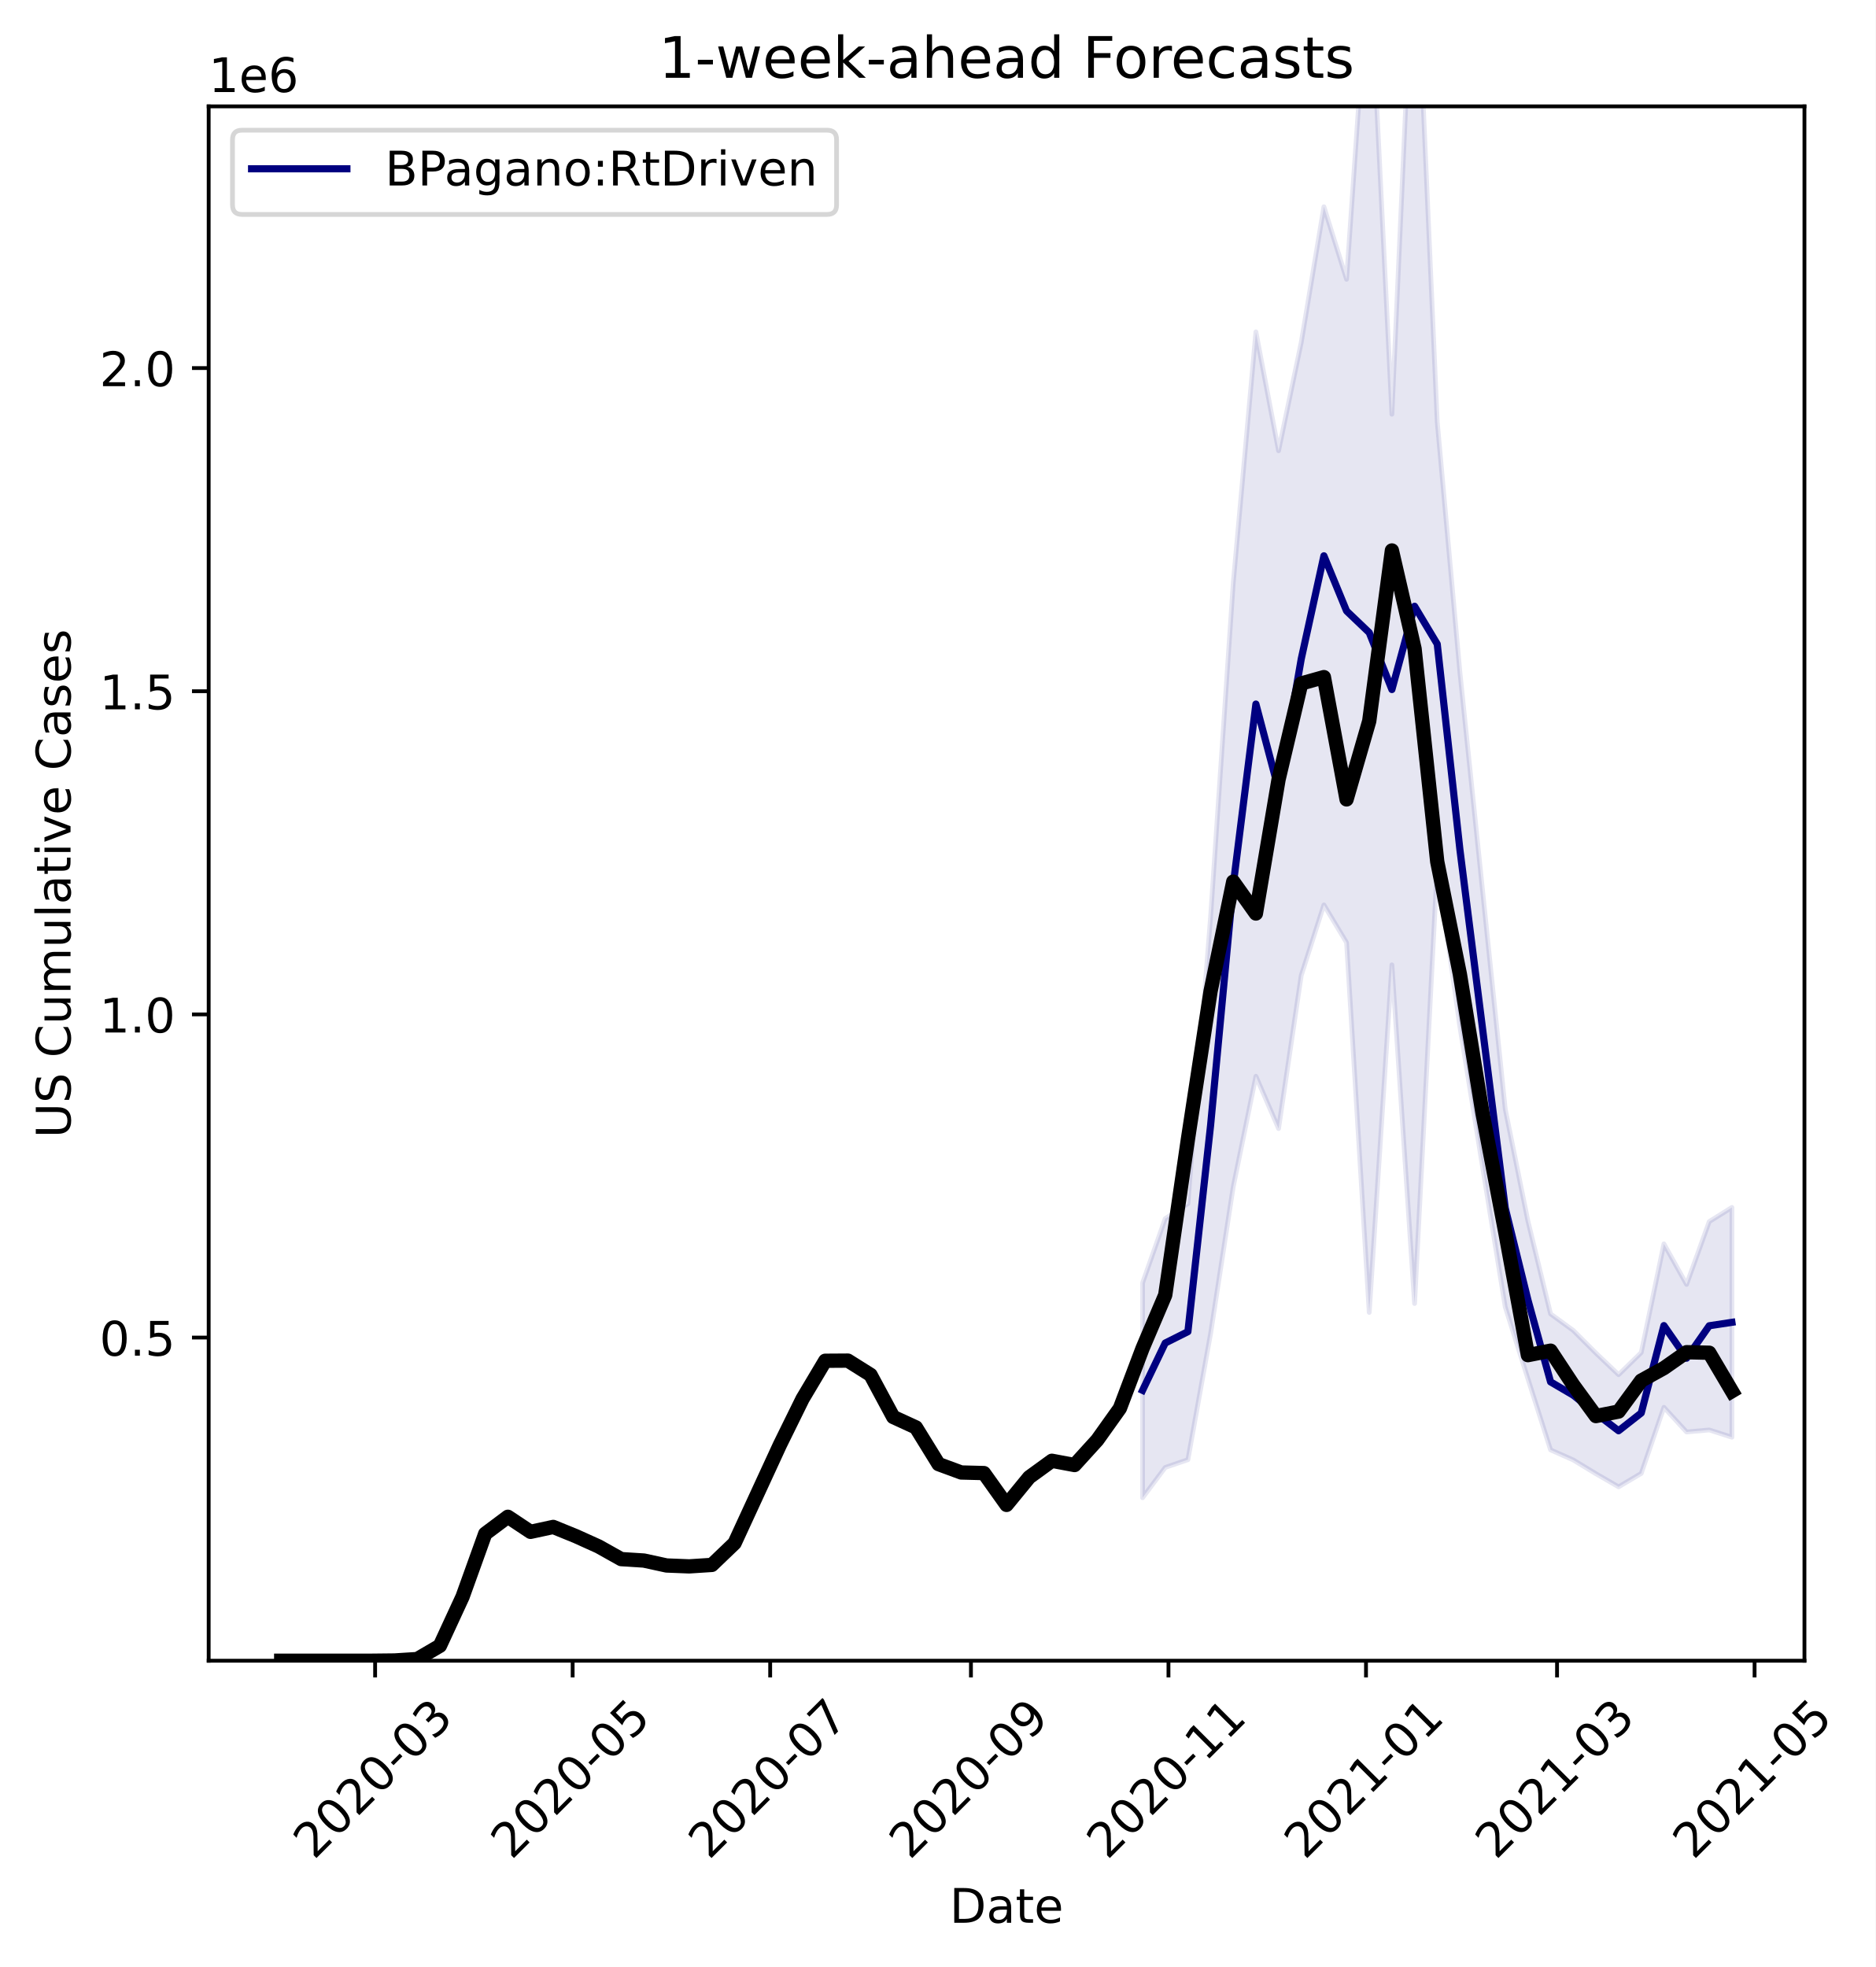
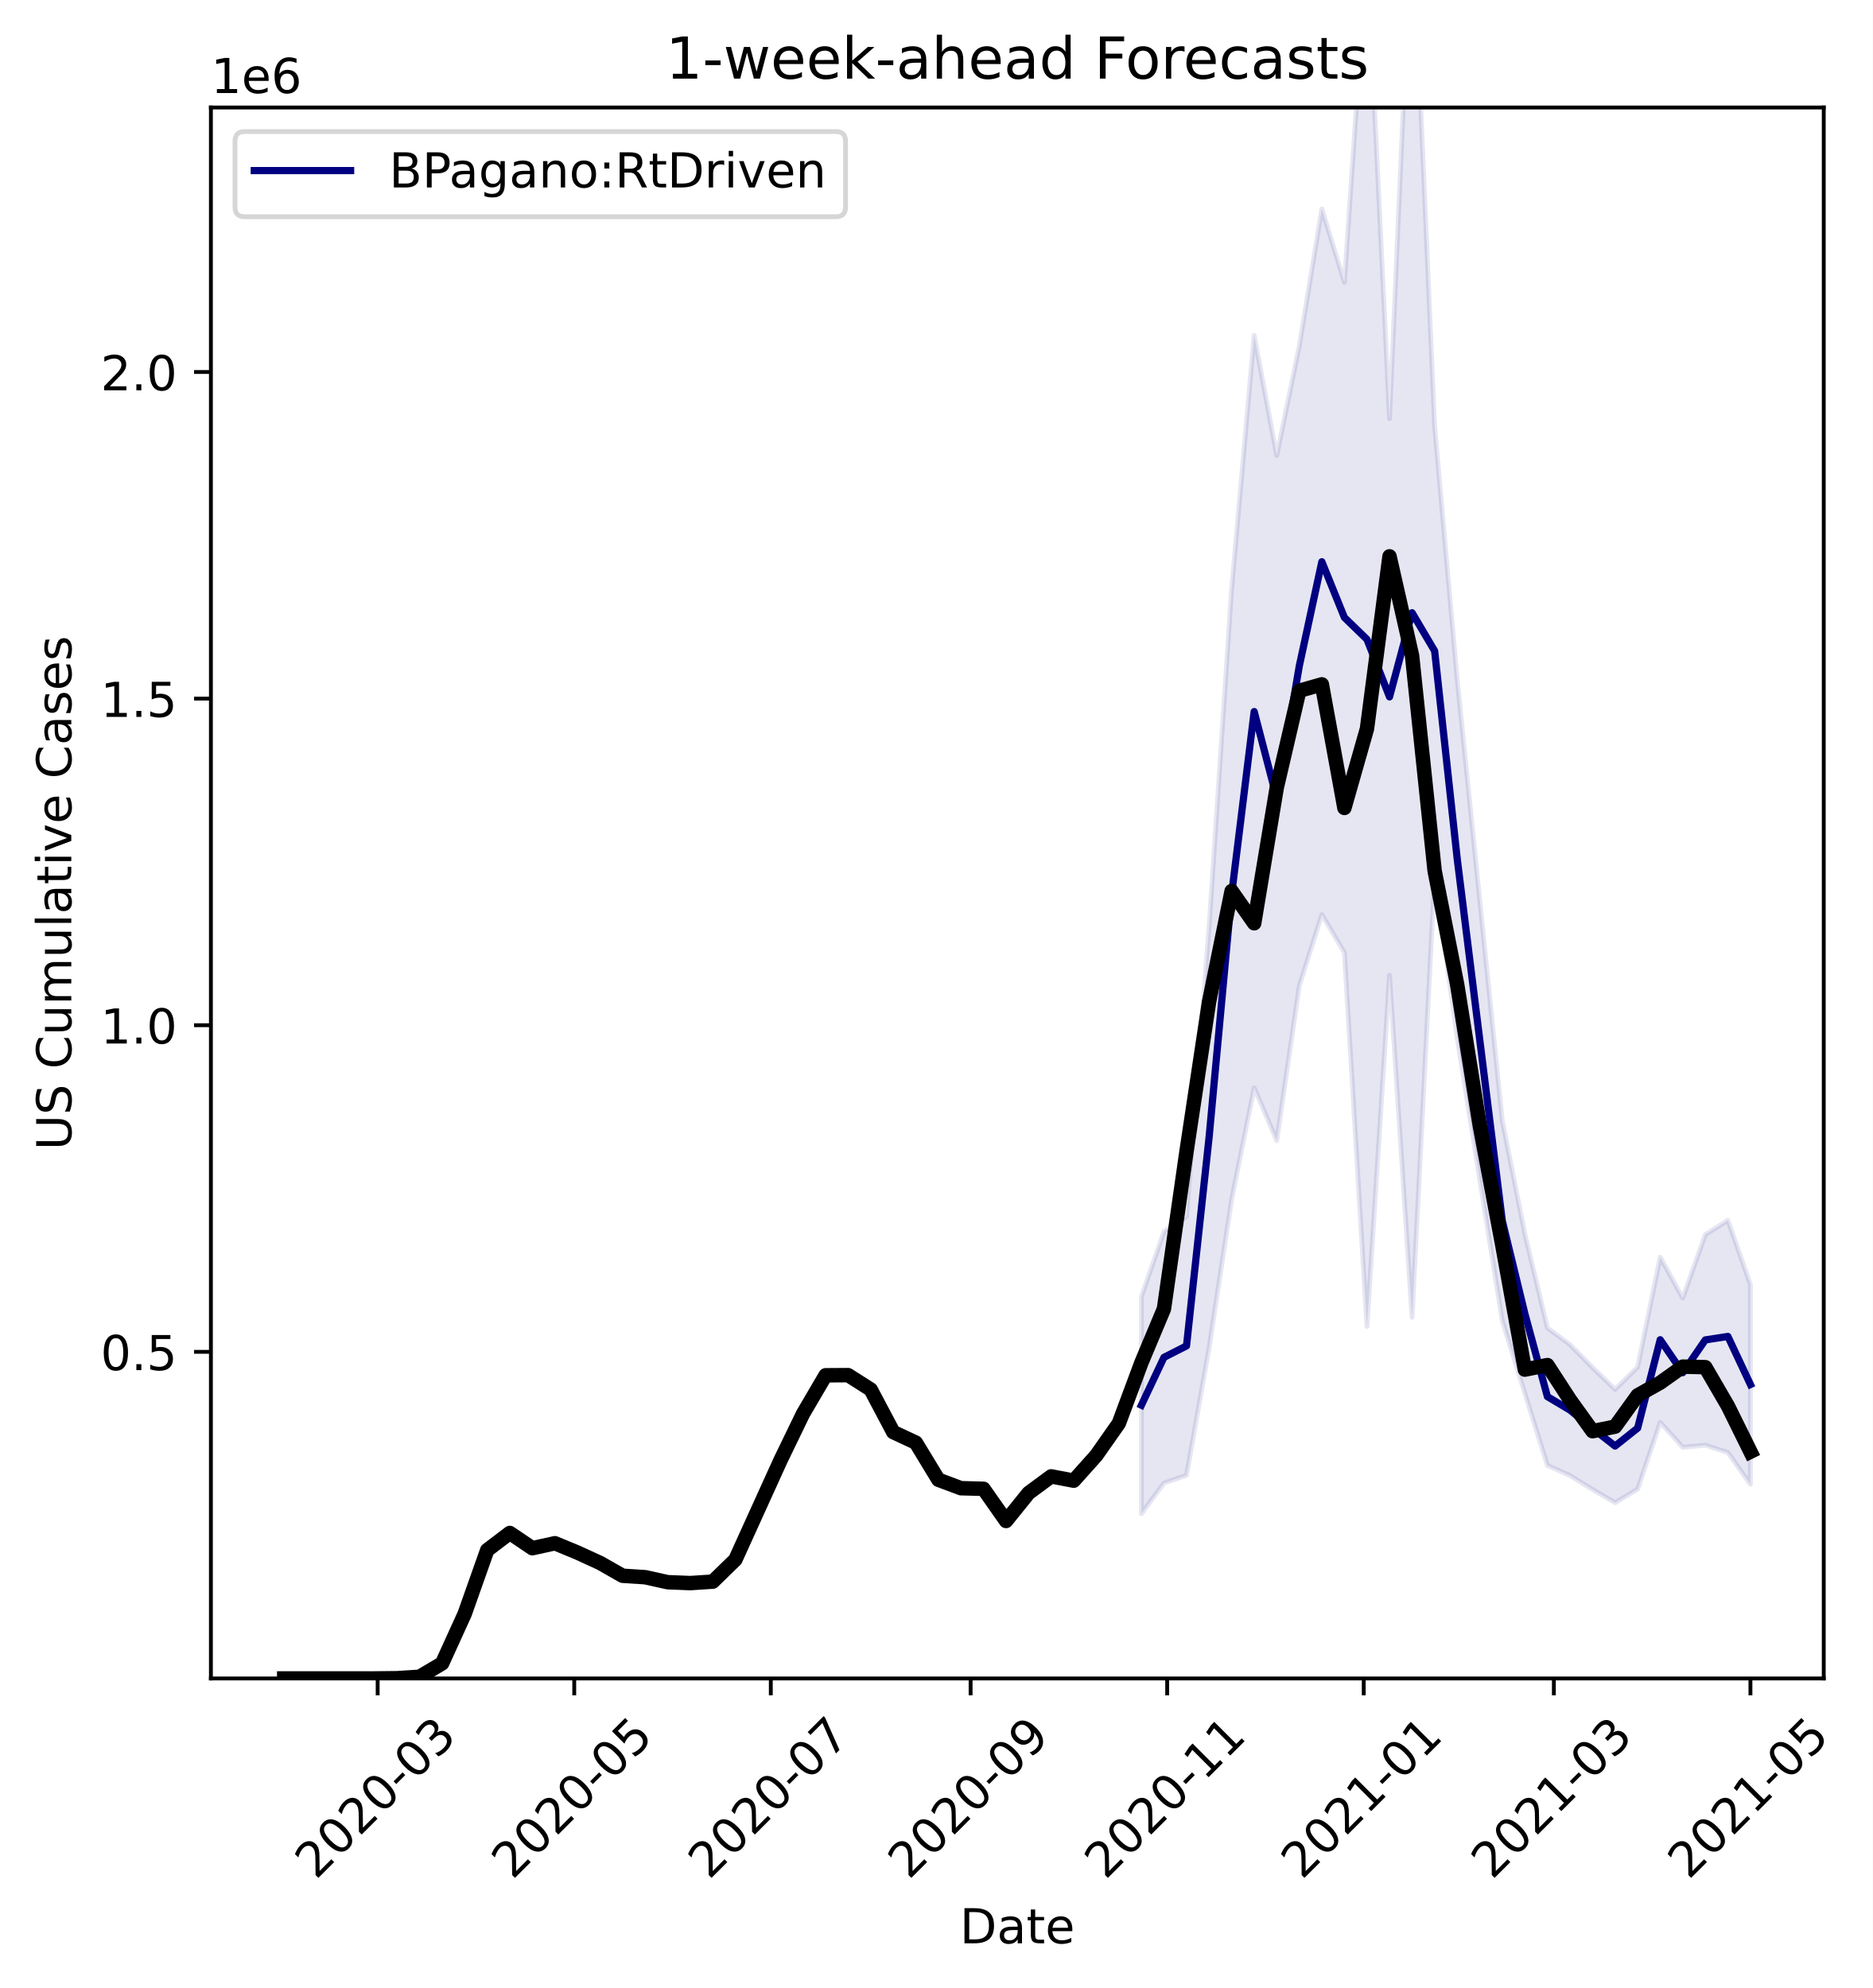
- <svg xmlns="http://www.w3.org/2000/svg" xmlns:xlink="http://www.w3.org/1999/xlink" height="412.745pt" version="1.1" viewBox="0 0 393.513 412.745" width="393.513pt">
+ <svg xmlns="http://www.w3.org/2000/svg" xmlns:xlink="http://www.w3.org/1999/xlink" height="412.745pt" version="1.1" viewBox="0 0 388.757 412.745" width="388.757pt">
  <defs>
    <style type="text/css">
*{stroke-linecap:butt;stroke-linejoin:round;}
  </style>
  </defs>
  <g id="figure_1">
    <g id="patch_1">
-       <path d="M 0 412.745  L 393.513 412.745  L 393.513 0  L 0 0  z " style="fill:#ffffff;" />
+       <path d="M 0 412.745  L 388.757 412.745  L 388.757 0  L 0 0  z " style="fill:#ffffff;" />
    </g>
    <g id="axes_1">
      <g id="patch_2">
        <path d="M 43.781 348.478  L 378.581 348.478  L 378.581 22.318  L 43.781 22.318  z " style="fill:#ffffff;" />
      </g>
      <g id="PolyCollection_1">
        <defs>
-           <path d="M 239.715 -143.537  L 239.715 -98.465  L 244.471 -104.824  L 249.227 -106.45  L 253.982 -132.866  L 258.738 -163.711  L 263.494 -186.907  L 268.249 -175.931  L 273.005 -208.058  L 277.761 -222.868  L 282.516 -214.951  L 287.272 -137.35  L 292.028 -210.291  L 296.784 -139.224  L 301.539 -230.974  L 306.295 -197.273  L 315.806 -138.501  L 320.562 -123.44  L 325.318 -108.506  L 330.073 -106.398  L 334.829 -103.507  L 339.585 -100.753  L 344.34 -103.572  L 349.096 -117.439  L 353.852 -112.265  L 358.607 -112.695  L 363.363 -111.165  L 363.363 -159.387  L 363.363 -159.387  L 358.607 -156.413  L 353.852 -143.229  L 349.096 -151.741  L 344.34 -128.927  L 339.585 -124.29  L 334.829 -128.821  L 330.073 -133.578  L 325.318 -137.045  L 320.562 -156.54  L 315.806 -180.025  L 306.295 -271.673  L 301.539 -324.225  L 296.784 -431.839  L 292.028 -325.822  L 287.272 -422.65  L 282.516 -354.136  L 277.761 -369.365  L 273.005 -340.876  L 268.249 -318.152  L 263.494 -343.106  L 258.738 -290.367  L 253.982 -220.238  L 249.227 -160.176  L 244.471 -157.036  L 239.715 -143.537  z " id="mbd2dcdb822" style="stroke:#000080;stroke-opacity:0.1;" />
+           <path d="M 236.935 -143.537  L 236.935 -98.465  L 241.618 -104.824  L 246.3 -106.45  L 250.983 -132.866  L 255.665 -163.711  L 260.348 -186.907  L 265.03 -175.931  L 269.713 -208.058  L 274.395 -222.868  L 279.078 -214.951  L 283.76 -137.35  L 288.443 -210.291  L 293.125 -139.224  L 297.808 -230.974  L 302.49 -197.273  L 311.855 -138.501  L 316.538 -123.44  L 321.22 -108.506  L 325.903 -106.398  L 330.585 -103.507  L 335.268 -100.753  L 339.95 -103.572  L 344.633 -117.439  L 349.316 -112.265  L 353.998 -112.695  L 358.681 -111.165  L 363.363 -104.575  L 363.363 -146.021  L 363.363 -146.021  L 358.681 -159.387  L 353.998 -156.413  L 349.316 -143.229  L 344.633 -151.741  L 339.95 -128.927  L 335.268 -124.29  L 330.585 -128.821  L 325.903 -133.578  L 321.22 -137.045  L 316.538 -156.54  L 311.855 -180.025  L 302.49 -271.673  L 297.808 -324.225  L 293.125 -431.839  L 288.443 -325.822  L 283.76 -422.65  L 279.078 -354.136  L 274.395 -369.365  L 269.713 -340.876  L 265.03 -318.152  L 260.348 -343.106  L 255.665 -290.367  L 250.983 -220.238  L 246.3 -160.176  L 241.618 -157.036  L 236.935 -143.537  z " id="m2d61337159" style="stroke:#000080;stroke-opacity:0.1;" />
        </defs>
-         <g clip-path="url(#p6ac369bca5)">
-           <use style="fill:#000080;fill-opacity:0.1;stroke:#000080;stroke-opacity:0.1;" x="0" xlink:href="#mbd2dcdb822" y="412.745" />
+         <g clip-path="url(#pf44a86c471)">
+           <use style="fill:#000080;fill-opacity:0.1;stroke:#000080;stroke-opacity:0.1;" x="0" xlink:href="#m2d61337159" y="412.745" />
        </g>
      </g>
      <g id="matplotlib.axis_1">
        <g id="xtick_1">
          <g id="line2d_1">
            <defs>
-               <path d="M 0 0  L 0 3.5  " id="m8f8805ef05" style="stroke:#000000;stroke-width:0.8;" />
-             </defs>
-             <g>
-               <use style="stroke:#000000;stroke-width:0.8;" x="78.702" xlink:href="#m8f8805ef05" y="348.478" />
+               <path d="M 0 0  L 0 3.5  " id="m49da8c1c72" style="stroke:#000000;stroke-width:0.8;" />
+             </defs>
+             <g>
+               <use style="stroke:#000000;stroke-width:0.8;" x="78.398" xlink:href="#m49da8c1c72" y="348.478" />
            </g>
          </g>
          <g id="text_1">
            <defs>
              <path d="M 19.188 8.297  L 53.609 8.297  L 53.609 0  L 7.328 0  L 7.328 8.297  Q 12.938 14.109 22.625 23.891  Q 32.328 33.688 34.812 36.531  Q 39.547 41.844 41.422 45.531  Q 43.312 49.219 43.312 52.781  Q 43.312 58.594 39.234 62.25  Q 35.156 65.922 28.609 65.922  Q 23.969 65.922 18.812 64.312  Q 13.672 62.703 7.812 59.422  L 7.812 69.391  Q 13.766 71.781 18.938 73  Q 24.125 74.219 28.422 74.219  Q 39.75 74.219 46.484 68.547  Q 53.219 62.891 53.219 53.422  Q 53.219 48.922 51.531 44.891  Q 49.859 40.875 45.406 35.406  Q 44.188 33.984 37.641 27.219  Q 31.109 20.453 19.188 8.297  z " id="DejaVuSans-50" />
              <path d="M 31.781 66.406  Q 24.172 66.406 20.328 58.906  Q 16.5 51.422 16.5 36.375  Q 16.5 21.391 20.328 13.891  Q 24.172 6.391 31.781 6.391  Q 39.453 6.391 43.281 13.891  Q 47.125 21.391 47.125 36.375  Q 47.125 51.422 43.281 58.906  Q 39.453 66.406 31.781 66.406  z M 31.781 74.219  Q 44.047 74.219 50.516 64.516  Q 56.984 54.828 56.984 36.375  Q 56.984 17.969 50.516 8.266  Q 44.047 -1.422 31.781 -1.422  Q 19.531 -1.422 13.062 8.266  Q 6.594 17.969 6.594 36.375  Q 6.594 54.828 13.062 64.516  Q 19.531 74.219 31.781 74.219  z " id="DejaVuSans-48" />
              <path d="M 4.891 31.391  L 31.203 31.391  L 31.203 23.391  L 4.891 23.391  z " id="DejaVuSans-45" />
              <path d="M 40.578 39.312  Q 47.656 37.797 51.625 33  Q 55.609 28.219 55.609 21.188  Q 55.609 10.406 48.188 4.484  Q 40.766 -1.422 27.094 -1.422  Q 22.516 -1.422 17.656 -0.516  Q 12.797 0.391 7.625 2.203  L 7.625 11.719  Q 11.719 9.328 16.594 8.109  Q 21.484 6.891 26.812 6.891  Q 36.078 6.891 40.938 10.547  Q 45.797 14.203 45.797 21.188  Q 45.797 27.641 41.281 31.266  Q 36.766 34.906 28.719 34.906  L 20.219 34.906  L 20.219 43.016  L 29.109 43.016  Q 36.375 43.016 40.234 45.922  Q 44.094 48.828 44.094 54.297  Q 44.094 59.906 40.109 62.906  Q 36.141 65.922 28.719 65.922  Q 24.656 65.922 20.016 65.031  Q 15.375 64.156 9.812 62.312  L 9.812 71.094  Q 15.438 72.656 20.344 73.438  Q 25.25 74.219 29.594 74.219  Q 40.828 74.219 47.359 69.109  Q 53.906 64.016 53.906 55.328  Q 53.906 49.266 50.438 45.094  Q 46.969 40.922 40.578 39.312  z " id="DejaVuSans-51" />
            </defs>
-             <g transform="translate(65.88026 390.3959)rotate(-45)scale(0.1 -0.1)">
+             <g transform="translate(65.57715 390.3959)rotate(-45)scale(0.1 -0.1)">
              <use xlink:href="#DejaVuSans-50" />
              <use x="63.623" xlink:href="#DejaVuSans-48" />
              <use x="127.246" xlink:href="#DejaVuSans-50" />
              <use x="190.869" xlink:href="#DejaVuSans-48" />
              <use x="254.492" xlink:href="#DejaVuSans-45" />
              <use x="290.576" xlink:href="#DejaVuSans-48" />
              <use x="354.199" xlink:href="#DejaVuSans-51" />
            </g>
          </g>
        </g>
        <g id="xtick_2">
          <g id="line2d_2">
            <g>
-               <use style="stroke:#000000;stroke-width:0.8;" x="120.144" xlink:href="#m8f8805ef05" y="348.478" />
+               <use style="stroke:#000000;stroke-width:0.8;" x="119.203" xlink:href="#m49da8c1c72" y="348.478" />
            </g>
          </g>
          <g id="text_2">
            <defs>
              <path d="M 10.797 72.906  L 49.516 72.906  L 49.516 64.594  L 19.828 64.594  L 19.828 46.734  Q 21.969 47.469 24.109 47.828  Q 26.266 48.188 28.422 48.188  Q 40.625 48.188 47.75 41.5  Q 54.891 34.812 54.891 23.391  Q 54.891 11.625 47.562 5.094  Q 40.234 -1.422 26.906 -1.422  Q 22.312 -1.422 17.547 -0.641  Q 12.797 0.141 7.719 1.703  L 7.719 11.625  Q 12.109 9.234 16.797 8.062  Q 21.484 6.891 26.703 6.891  Q 35.156 6.891 40.078 11.328  Q 45.016 15.766 45.016 23.391  Q 45.016 31 40.078 35.438  Q 35.156 39.891 26.703 39.891  Q 22.75 39.891 18.812 39.016  Q 14.891 38.141 10.797 36.281  z " id="DejaVuSans-53" />
            </defs>
-             <g transform="translate(107.3226 390.3959)rotate(-45)scale(0.1 -0.1)">
+             <g transform="translate(106.3819 390.3959)rotate(-45)scale(0.1 -0.1)">
              <use xlink:href="#DejaVuSans-50" />
              <use x="63.623" xlink:href="#DejaVuSans-48" />
              <use x="127.246" xlink:href="#DejaVuSans-50" />
              <use x="190.869" xlink:href="#DejaVuSans-48" />
              <use x="254.492" xlink:href="#DejaVuSans-45" />
              <use x="290.576" xlink:href="#DejaVuSans-48" />
              <use x="354.199" xlink:href="#DejaVuSans-53" />
            </g>
          </g>
        </g>
        <g id="xtick_3">
          <g id="line2d_3">
            <g>
-               <use style="stroke:#000000;stroke-width:0.8;" x="161.586" xlink:href="#m8f8805ef05" y="348.478" />
+               <use style="stroke:#000000;stroke-width:0.8;" x="160.008" xlink:href="#m49da8c1c72" y="348.478" />
            </g>
          </g>
          <g id="text_3">
            <defs>
              <path d="M 8.203 72.906  L 55.078 72.906  L 55.078 68.703  L 28.609 0  L 18.312 0  L 43.219 64.594  L 8.203 64.594  z " id="DejaVuSans-55" />
            </defs>
-             <g transform="translate(148.765 390.3959)rotate(-45)scale(0.1 -0.1)">
+             <g transform="translate(147.1867 390.3959)rotate(-45)scale(0.1 -0.1)">
              <use xlink:href="#DejaVuSans-50" />
              <use x="63.623" xlink:href="#DejaVuSans-48" />
              <use x="127.246" xlink:href="#DejaVuSans-50" />
              <use x="190.869" xlink:href="#DejaVuSans-48" />
              <use x="254.492" xlink:href="#DejaVuSans-45" />
              <use x="290.576" xlink:href="#DejaVuSans-48" />
              <use x="354.199" xlink:href="#DejaVuSans-55" />
            </g>
          </g>
        </g>
        <g id="xtick_4">
          <g id="line2d_4">
            <g>
-               <use style="stroke:#000000;stroke-width:0.8;" x="203.708" xlink:href="#m8f8805ef05" y="348.478" />
+               <use style="stroke:#000000;stroke-width:0.8;" x="201.482" xlink:href="#m49da8c1c72" y="348.478" />
            </g>
          </g>
          <g id="text_4">
            <defs>
              <path d="M 10.984 1.516  L 10.984 10.5  Q 14.703 8.734 18.5 7.812  Q 22.312 6.891 25.984 6.891  Q 35.75 6.891 40.891 13.453  Q 46.047 20.016 46.781 33.406  Q 43.953 29.203 39.594 26.953  Q 35.25 24.703 29.984 24.703  Q 19.047 24.703 12.672 31.312  Q 6.297 37.938 6.297 49.422  Q 6.297 60.641 12.938 67.422  Q 19.578 74.219 30.609 74.219  Q 43.266 74.219 49.922 64.516  Q 56.594 54.828 56.594 36.375  Q 56.594 19.141 48.406 8.859  Q 40.234 -1.422 26.422 -1.422  Q 22.703 -1.422 18.891 -0.688  Q 15.094 0.047 10.984 1.516  z M 30.609 32.422  Q 37.25 32.422 41.125 36.953  Q 45.016 41.5 45.016 49.422  Q 45.016 57.281 41.125 61.844  Q 37.25 66.406 30.609 66.406  Q 23.969 66.406 20.094 61.844  Q 16.219 57.281 16.219 49.422  Q 16.219 41.5 20.094 36.953  Q 23.969 32.422 30.609 32.422  z " id="DejaVuSans-57" />
            </defs>
-             <g transform="translate(190.8868 390.3959)rotate(-45)scale(0.1 -0.1)">
+             <g transform="translate(188.6605 390.3959)rotate(-45)scale(0.1 -0.1)">
              <use xlink:href="#DejaVuSans-50" />
              <use x="63.623" xlink:href="#DejaVuSans-48" />
              <use x="127.246" xlink:href="#DejaVuSans-50" />
              <use x="190.869" xlink:href="#DejaVuSans-48" />
              <use x="254.492" xlink:href="#DejaVuSans-45" />
              <use x="290.576" xlink:href="#DejaVuSans-48" />
              <use x="354.199" xlink:href="#DejaVuSans-57" />
            </g>
          </g>
        </g>
        <g id="xtick_5">
          <g id="line2d_5">
            <g>
-               <use style="stroke:#000000;stroke-width:0.8;" x="245.15" xlink:href="#m8f8805ef05" y="348.478" />
+               <use style="stroke:#000000;stroke-width:0.8;" x="242.287" xlink:href="#m49da8c1c72" y="348.478" />
            </g>
          </g>
          <g id="text_5">
            <defs>
              <path d="M 12.406 8.297  L 28.516 8.297  L 28.516 63.922  L 10.984 60.406  L 10.984 69.391  L 28.422 72.906  L 38.281 72.906  L 38.281 8.297  L 54.391 8.297  L 54.391 0  L 12.406 0  z " id="DejaVuSans-49" />
            </defs>
-             <g transform="translate(232.3291 390.3959)rotate(-45)scale(0.1 -0.1)">
+             <g transform="translate(229.4653 390.3959)rotate(-45)scale(0.1 -0.1)">
              <use xlink:href="#DejaVuSans-50" />
              <use x="63.623" xlink:href="#DejaVuSans-48" />
              <use x="127.246" xlink:href="#DejaVuSans-50" />
              <use x="190.869" xlink:href="#DejaVuSans-48" />
              <use x="254.492" xlink:href="#DejaVuSans-45" />
              <use x="290.576" xlink:href="#DejaVuSans-49" />
              <use x="354.199" xlink:href="#DejaVuSans-49" />
            </g>
          </g>
        </g>
        <g id="xtick_6">
          <g id="line2d_6">
            <g>
-               <use style="stroke:#000000;stroke-width:0.8;" x="286.593" xlink:href="#m8f8805ef05" y="348.478" />
+               <use style="stroke:#000000;stroke-width:0.8;" x="283.091" xlink:href="#m49da8c1c72" y="348.478" />
            </g>
          </g>
          <g id="text_6">
-             <g transform="translate(273.7715 390.3959)rotate(-45)scale(0.1 -0.1)">
+             <g transform="translate(270.2701 390.3959)rotate(-45)scale(0.1 -0.1)">
              <use xlink:href="#DejaVuSans-50" />
              <use x="63.623" xlink:href="#DejaVuSans-48" />
              <use x="127.246" xlink:href="#DejaVuSans-50" />
              <use x="190.869" xlink:href="#DejaVuSans-49" />
              <use x="254.492" xlink:href="#DejaVuSans-45" />
              <use x="290.576" xlink:href="#DejaVuSans-48" />
              <use x="354.199" xlink:href="#DejaVuSans-49" />
            </g>
          </g>
        </g>
        <g id="xtick_7">
          <g id="line2d_7">
            <g>
-               <use style="stroke:#000000;stroke-width:0.8;" x="326.676" xlink:href="#m8f8805ef05" y="348.478" />
+               <use style="stroke:#000000;stroke-width:0.8;" x="322.558" xlink:href="#m49da8c1c72" y="348.478" />
            </g>
          </g>
          <g id="text_7">
-             <g transform="translate(313.8551 390.3959)rotate(-45)scale(0.1 -0.1)">
+             <g transform="translate(309.737 390.3959)rotate(-45)scale(0.1 -0.1)">
              <use xlink:href="#DejaVuSans-50" />
              <use x="63.623" xlink:href="#DejaVuSans-48" />
              <use x="127.246" xlink:href="#DejaVuSans-50" />
              <use x="190.869" xlink:href="#DejaVuSans-49" />
              <use x="254.492" xlink:href="#DejaVuSans-45" />
              <use x="290.576" xlink:href="#DejaVuSans-48" />
              <use x="354.199" xlink:href="#DejaVuSans-51" />
            </g>
          </g>
        </g>
        <g id="xtick_8">
          <g id="line2d_8">
            <g>
-               <use style="stroke:#000000;stroke-width:0.8;" x="368.119" xlink:href="#m8f8805ef05" y="348.478" />
+               <use style="stroke:#000000;stroke-width:0.8;" x="363.363" xlink:href="#m49da8c1c72" y="348.478" />
            </g>
          </g>
          <g id="text_8">
-             <g transform="translate(355.2975 390.3959)rotate(-45)scale(0.1 -0.1)">
+             <g transform="translate(350.5418 390.3959)rotate(-45)scale(0.1 -0.1)">
              <use xlink:href="#DejaVuSans-50" />
              <use x="63.623" xlink:href="#DejaVuSans-48" />
              <use x="127.246" xlink:href="#DejaVuSans-50" />
              <use x="190.869" xlink:href="#DejaVuSans-49" />
              <use x="254.492" xlink:href="#DejaVuSans-45" />
              <use x="290.576" xlink:href="#DejaVuSans-48" />
              <use x="354.199" xlink:href="#DejaVuSans-53" />
            </g>
          </g>
        </g>
        <g id="text_9">
          <defs>
            <path d="M 19.672 64.797  L 19.672 8.109  L 31.594 8.109  Q 46.688 8.109 53.688 14.938  Q 60.688 21.781 60.688 36.531  Q 60.688 51.172 53.688 57.984  Q 46.688 64.797 31.594 64.797  z M 9.812 72.906  L 30.078 72.906  Q 51.266 72.906 61.172 64.094  Q 71.094 55.281 71.094 36.531  Q 71.094 17.672 61.125 8.828  Q 51.172 0 30.078 0  L 9.812 0  z " id="DejaVuSans-68" />
            <path d="M 34.281 27.484  Q 23.391 27.484 19.188 25  Q 14.984 22.516 14.984 16.5  Q 14.984 11.719 18.141 8.906  Q 21.297 6.109 26.703 6.109  Q 34.188 6.109 38.703 11.406  Q 43.219 16.703 43.219 25.484  L 43.219 27.484  z M 52.203 31.203  L 52.203 0  L 43.219 0  L 43.219 8.297  Q 40.141 3.328 35.547 0.953  Q 30.953 -1.422 24.312 -1.422  Q 15.922 -1.422 10.953 3.297  Q 6 8.016 6 15.922  Q 6 25.141 12.172 29.828  Q 18.359 34.516 30.609 34.516  L 43.219 34.516  L 43.219 35.406  Q 43.219 41.609 39.141 45  Q 35.062 48.391 27.688 48.391  Q 23 48.391 18.547 47.266  Q 14.109 46.141 10.016 43.891  L 10.016 52.203  Q 14.938 54.109 19.578 55.047  Q 24.219 56 28.609 56  Q 40.484 56 46.344 49.844  Q 52.203 43.703 52.203 31.203  z " id="DejaVuSans-97" />
            <path d="M 18.312 70.219  L 18.312 54.688  L 36.812 54.688  L 36.812 47.703  L 18.312 47.703  L 18.312 18.016  Q 18.312 11.328 20.141 9.422  Q 21.969 7.516 27.594 7.516  L 36.812 7.516  L 36.812 0  L 27.594 0  Q 17.188 0 13.234 3.875  Q 9.281 7.766 9.281 18.016  L 9.281 47.703  L 2.688 47.703  L 2.688 54.688  L 9.281 54.688  L 9.281 70.219  z " id="DejaVuSans-116" />
            <path d="M 56.203 29.594  L 56.203 25.203  L 14.891 25.203  Q 15.484 15.922 20.484 11.062  Q 25.484 6.203 34.422 6.203  Q 39.594 6.203 44.453 7.469  Q 49.312 8.734 54.109 11.281  L 54.109 2.781  Q 49.266 0.734 44.188 -0.344  Q 39.109 -1.422 33.891 -1.422  Q 20.797 -1.422 13.156 6.188  Q 5.516 13.812 5.516 26.812  Q 5.516 40.234 12.766 48.109  Q 20.016 56 32.328 56  Q 43.359 56 49.781 48.891  Q 56.203 41.797 56.203 29.594  z M 47.219 32.234  Q 47.125 39.594 43.094 43.984  Q 39.062 48.391 32.422 48.391  Q 24.906 48.391 20.391 44.141  Q 15.875 39.891 15.188 32.172  z " id="DejaVuSans-101" />
          </defs>
          <g transform="translate(199.2305 403.4649)scale(0.1 -0.1)">
            <use xlink:href="#DejaVuSans-68" />
            <use x="77.002" xlink:href="#DejaVuSans-97" />
            <use x="138.281" xlink:href="#DejaVuSans-116" />
            <use x="177.49" xlink:href="#DejaVuSans-101" />
          </g>
        </g>
      </g>
      <g id="matplotlib.axis_2">
        <g id="ytick_1">
          <g id="line2d_9">
            <defs>
-               <path d="M 0 0  L -3.5 0  " id="m64ad180d82" style="stroke:#000000;stroke-width:0.8;" />
-             </defs>
-             <g>
-               <use style="stroke:#000000;stroke-width:0.8;" x="43.781" xlink:href="#m64ad180d82" y="280.667" />
+               <path d="M 0 0  L -3.5 0  " id="m3a1861969d" style="stroke:#000000;stroke-width:0.8;" />
+             </defs>
+             <g>
+               <use style="stroke:#000000;stroke-width:0.8;" x="43.781" xlink:href="#m3a1861969d" y="280.667" />
            </g>
          </g>
          <g id="text_10">
            <defs>
              <path d="M 10.688 12.406  L 21 12.406  L 21 0  L 10.688 0  z " id="DejaVuSans-46" />
            </defs>
            <g transform="translate(20.87813 284.4658)scale(0.1 -0.1)">
              <use xlink:href="#DejaVuSans-48" />
              <use x="63.623" xlink:href="#DejaVuSans-46" />
              <use x="95.41" xlink:href="#DejaVuSans-53" />
            </g>
          </g>
        </g>
        <g id="ytick_2">
          <g id="line2d_10">
            <g>
-               <use style="stroke:#000000;stroke-width:0.8;" x="43.781" xlink:href="#m64ad180d82" y="212.855" />
+               <use style="stroke:#000000;stroke-width:0.8;" x="43.781" xlink:href="#m3a1861969d" y="212.855" />
            </g>
          </g>
          <g id="text_11">
            <g transform="translate(20.87813 216.6541)scale(0.1 -0.1)">
              <use xlink:href="#DejaVuSans-49" />
              <use x="63.623" xlink:href="#DejaVuSans-46" />
              <use x="95.41" xlink:href="#DejaVuSans-48" />
            </g>
          </g>
        </g>
        <g id="ytick_3">
          <g id="line2d_11">
            <g>
-               <use style="stroke:#000000;stroke-width:0.8;" x="43.781" xlink:href="#m64ad180d82" y="145.043" />
+               <use style="stroke:#000000;stroke-width:0.8;" x="43.781" xlink:href="#m3a1861969d" y="145.043" />
            </g>
          </g>
          <g id="text_12">
            <g transform="translate(20.87813 148.8424)scale(0.1 -0.1)">
              <use xlink:href="#DejaVuSans-49" />
              <use x="63.623" xlink:href="#DejaVuSans-46" />
              <use x="95.41" xlink:href="#DejaVuSans-53" />
            </g>
          </g>
        </g>
        <g id="ytick_4">
          <g id="line2d_12">
            <g>
-               <use style="stroke:#000000;stroke-width:0.8;" x="43.781" xlink:href="#m64ad180d82" y="77.232" />
+               <use style="stroke:#000000;stroke-width:0.8;" x="43.781" xlink:href="#m3a1861969d" y="77.232" />
            </g>
          </g>
          <g id="text_13">
            <g transform="translate(20.87813 81.03074)scale(0.1 -0.1)">
              <use xlink:href="#DejaVuSans-50" />
              <use x="63.623" xlink:href="#DejaVuSans-46" />
              <use x="95.41" xlink:href="#DejaVuSans-48" />
            </g>
          </g>
        </g>
        <g id="text_14">
          <defs>
            <path d="M 8.688 72.906  L 18.609 72.906  L 18.609 28.609  Q 18.609 16.891 22.844 11.734  Q 27.094 6.594 36.625 6.594  Q 46.094 6.594 50.344 11.734  Q 54.594 16.891 54.594 28.609  L 54.594 72.906  L 64.5 72.906  L 64.5 27.391  Q 64.5 13.141 57.438 5.859  Q 50.391 -1.422 36.625 -1.422  Q 22.797 -1.422 15.734 5.859  Q 8.688 13.141 8.688 27.391  z " id="DejaVuSans-85" />
            <path d="M 53.516 70.516  L 53.516 60.891  Q 47.906 63.578 42.922 64.891  Q 37.938 66.219 33.297 66.219  Q 25.25 66.219 20.875 63.094  Q 16.5 59.969 16.5 54.203  Q 16.5 49.359 19.406 46.891  Q 22.312 44.438 30.422 42.922  L 36.375 41.703  Q 47.406 39.594 52.656 34.297  Q 57.906 29 57.906 20.125  Q 57.906 9.516 50.797 4.047  Q 43.703 -1.422 29.984 -1.422  Q 24.812 -1.422 18.969 -0.25  Q 13.141 0.922 6.891 3.219  L 6.891 13.375  Q 12.891 10.016 18.656 8.297  Q 24.422 6.594 29.984 6.594  Q 38.422 6.594 43.016 9.906  Q 47.609 13.234 47.609 19.391  Q 47.609 24.75 44.312 27.781  Q 41.016 30.812 33.5 32.328  L 27.484 33.5  Q 16.453 35.688 11.516 40.375  Q 6.594 45.062 6.594 53.422  Q 6.594 63.094 13.406 68.656  Q 20.219 74.219 32.172 74.219  Q 37.312 74.219 42.625 73.281  Q 47.953 72.359 53.516 70.516  z " id="DejaVuSans-83" />
            <path id="DejaVuSans-32" />
            <path d="M 64.406 67.281  L 64.406 56.891  Q 59.422 61.531 53.781 63.812  Q 48.141 66.109 41.797 66.109  Q 29.297 66.109 22.656 58.469  Q 16.016 50.828 16.016 36.375  Q 16.016 21.969 22.656 14.328  Q 29.297 6.688 41.797 6.688  Q 48.141 6.688 53.781 8.984  Q 59.422 11.281 64.406 15.922  L 64.406 5.609  Q 59.234 2.094 53.438 0.328  Q 47.656 -1.422 41.219 -1.422  Q 24.656 -1.422 15.125 8.703  Q 5.609 18.844 5.609 36.375  Q 5.609 53.953 15.125 64.078  Q 24.656 74.219 41.219 74.219  Q 47.75 74.219 53.531 72.484  Q 59.328 70.75 64.406 67.281  z " id="DejaVuSans-67" />
            <path d="M 8.5 21.578  L 8.5 54.688  L 17.484 54.688  L 17.484 21.922  Q 17.484 14.156 20.5 10.266  Q 23.531 6.391 29.594 6.391  Q 36.859 6.391 41.078 11.031  Q 45.312 15.672 45.312 23.688  L 45.312 54.688  L 54.297 54.688  L 54.297 0  L 45.312 0  L 45.312 8.406  Q 42.047 3.422 37.719 1  Q 33.406 -1.422 27.688 -1.422  Q 18.266 -1.422 13.375 4.438  Q 8.5 10.297 8.5 21.578  z M 31.109 56  z " id="DejaVuSans-117" />
            <path d="M 52 44.188  Q 55.375 50.25 60.062 53.125  Q 64.75 56 71.094 56  Q 79.641 56 84.281 50.016  Q 88.922 44.047 88.922 33.016  L 88.922 0  L 79.891 0  L 79.891 32.719  Q 79.891 40.578 77.094 44.375  Q 74.312 48.188 68.609 48.188  Q 61.625 48.188 57.562 43.547  Q 53.516 38.922 53.516 30.906  L 53.516 0  L 44.484 0  L 44.484 32.719  Q 44.484 40.625 41.703 44.406  Q 38.922 48.188 33.109 48.188  Q 26.219 48.188 22.156 43.531  Q 18.109 38.875 18.109 30.906  L 18.109 0  L 9.078 0  L 9.078 54.688  L 18.109 54.688  L 18.109 46.188  Q 21.188 51.219 25.484 53.609  Q 29.781 56 35.688 56  Q 41.656 56 45.828 52.969  Q 50 49.953 52 44.188  z " id="DejaVuSans-109" />
            <path d="M 9.422 75.984  L 18.406 75.984  L 18.406 0  L 9.422 0  z " id="DejaVuSans-108" />
            <path d="M 9.422 54.688  L 18.406 54.688  L 18.406 0  L 9.422 0  z M 9.422 75.984  L 18.406 75.984  L 18.406 64.594  L 9.422 64.594  z " id="DejaVuSans-105" />
            <path d="M 2.984 54.688  L 12.5 54.688  L 29.594 8.797  L 46.688 54.688  L 56.203 54.688  L 35.688 0  L 23.484 0  z " id="DejaVuSans-118" />
            <path d="M 44.281 53.078  L 44.281 44.578  Q 40.484 46.531 36.375 47.5  Q 32.281 48.484 27.875 48.484  Q 21.188 48.484 17.844 46.438  Q 14.5 44.391 14.5 40.281  Q 14.5 37.156 16.891 35.375  Q 19.281 33.594 26.516 31.984  L 29.594 31.297  Q 39.156 29.25 43.188 25.516  Q 47.219 21.781 47.219 15.094  Q 47.219 7.469 41.188 3.016  Q 35.156 -1.422 24.609 -1.422  Q 20.219 -1.422 15.453 -0.562  Q 10.688 0.297 5.422 2  L 5.422 11.281  Q 10.406 8.688 15.234 7.391  Q 20.062 6.109 24.812 6.109  Q 31.156 6.109 34.562 8.281  Q 37.984 10.453 37.984 14.406  Q 37.984 18.062 35.516 20.016  Q 33.062 21.969 24.703 23.781  L 21.578 24.516  Q 13.234 26.266 9.516 29.906  Q 5.812 33.547 5.812 39.891  Q 5.812 47.609 11.281 51.797  Q 16.75 56 26.812 56  Q 31.781 56 36.172 55.266  Q 40.578 54.547 44.281 53.078  z " id="DejaVuSans-115" />
          </defs>
          <g transform="translate(14.79844 238.7887)rotate(-90)scale(0.1 -0.1)">
            <use xlink:href="#DejaVuSans-85" />
            <use x="73.193" xlink:href="#DejaVuSans-83" />
            <use x="136.67" xlink:href="#DejaVuSans-32" />
            <use x="168.457" xlink:href="#DejaVuSans-67" />
            <use x="238.281" xlink:href="#DejaVuSans-117" />
            <use x="301.66" xlink:href="#DejaVuSans-109" />
            <use x="399.072" xlink:href="#DejaVuSans-117" />
            <use x="462.451" xlink:href="#DejaVuSans-108" />
            <use x="490.234" xlink:href="#DejaVuSans-97" />
            <use x="551.514" xlink:href="#DejaVuSans-116" />
            <use x="590.723" xlink:href="#DejaVuSans-105" />
            <use x="618.506" xlink:href="#DejaVuSans-118" />
            <use x="677.686" xlink:href="#DejaVuSans-101" />
            <use x="739.209" xlink:href="#DejaVuSans-32" />
            <use x="770.996" xlink:href="#DejaVuSans-67" />
            <use x="840.82" xlink:href="#DejaVuSans-97" />
            <use x="902.1" xlink:href="#DejaVuSans-115" />
            <use x="954.199" xlink:href="#DejaVuSans-101" />
            <use x="1015.723" xlink:href="#DejaVuSans-115" />
          </g>
        </g>
        <g id="text_15">
          <defs>
            <path d="M 33.016 40.375  Q 26.375 40.375 22.484 35.828  Q 18.609 31.297 18.609 23.391  Q 18.609 15.531 22.484 10.953  Q 26.375 6.391 33.016 6.391  Q 39.656 6.391 43.531 10.953  Q 47.406 15.531 47.406 23.391  Q 47.406 31.297 43.531 35.828  Q 39.656 40.375 33.016 40.375  z M 52.594 71.297  L 52.594 62.312  Q 48.875 64.062 45.094 64.984  Q 41.312 65.922 37.594 65.922  Q 27.828 65.922 22.672 59.328  Q 17.531 52.734 16.797 39.406  Q 19.672 43.656 24.016 45.922  Q 28.375 48.188 33.594 48.188  Q 44.578 48.188 50.953 41.516  Q 57.328 34.859 57.328 23.391  Q 57.328 12.156 50.688 5.359  Q 44.047 -1.422 33.016 -1.422  Q 20.359 -1.422 13.672 8.266  Q 6.984 17.969 6.984 36.375  Q 6.984 53.656 15.188 63.938  Q 23.391 74.219 37.203 74.219  Q 40.922 74.219 44.703 73.484  Q 48.484 72.75 52.594 71.297  z " id="DejaVuSans-54" />
          </defs>
          <g transform="translate(43.78125 19.31812)scale(0.1 -0.1)">
            <use xlink:href="#DejaVuSans-49" />
            <use x="63.623" xlink:href="#DejaVuSans-101" />
            <use x="125.146" xlink:href="#DejaVuSans-54" />
          </g>
        </g>
      </g>
      <g id="line2d_13">
-         <path clip-path="url(#p6ac369bca5)" d="M 239.715 291.744  L 244.471 281.815  L 249.227 279.432  L 253.982 236.192  L 258.738 185.706  L 263.494 147.738  L 268.249 165.703  L 273.005 138.278  L 277.761 116.628  L 282.516 128.201  L 287.272 132.744  L 292.028 144.688  L 296.784 127.213  L 301.539 135.145  L 306.295 178.271  L 315.806 253.482  L 320.562 272.754  L 325.318 289.969  L 330.073 292.757  L 334.829 296.58  L 339.585 300.223  L 344.34 296.495  L 349.096 278.155  L 353.852 284.997  L 358.607 278.191  L 363.363 277.469  " style="fill:none;stroke:#000080;stroke-linecap:square;stroke-width:1.5;" />
+         <path clip-path="url(#pf44a86c471)" d="M 236.935 291.744  L 241.618 281.815  L 246.3 279.432  L 250.983 236.192  L 255.665 185.706  L 260.348 147.738  L 265.03 165.703  L 269.713 138.278  L 274.395 116.628  L 279.078 128.201  L 283.76 132.744  L 288.443 144.688  L 293.125 127.213  L 297.808 135.145  L 302.49 178.271  L 311.855 253.482  L 316.538 272.754  L 321.22 289.969  L 325.903 292.757  L 330.585 296.58  L 335.268 300.223  L 339.95 296.495  L 344.633 278.155  L 349.316 284.997  L 353.998 278.191  L 358.681 277.469  L 363.363 287.446  " style="fill:none;stroke:#000080;stroke-linecap:square;stroke-width:1.5;" />
      </g>
      <g id="line2d_14">
-         <path clip-path="url(#p6ac369bca5)" d="M 58.999 348.477  L 63.755 348.478  L 68.511 348.478  L 73.266 348.478  L 78.022 348.477  L 82.778 348.427  L 87.534 348.128  L 92.289 345.348  L 97.045 335.06  L 101.801 321.833  L 106.556 318.274  L 111.312 321.434  L 116.068 320.405  L 120.823 322.342  L 125.579 324.492  L 130.335 327.156  L 135.09 327.458  L 139.846 328.492  L 144.602 328.68  L 149.357 328.372  L 154.113 323.814  L 158.869 313.5  L 163.624 303.189  L 168.38 293.522  L 173.136 285.535  L 177.891 285.505  L 182.647 288.493  L 187.403 297.334  L 192.159 299.518  L 196.914 307.225  L 201.67 308.979  L 206.426 309.102  L 211.181 315.78  L 215.937 309.977  L 220.693 306.522  L 225.448 307.415  L 230.204 302.18  L 234.96 295.508  L 239.715 282.928  L 244.471 271.746  L 249.227 239.072  L 253.982 208.006  L 258.738 185  L 263.494 191.687  L 268.249 163.553  L 273.005 143.419  L 277.761 142.083  L 282.516 167.742  L 287.272 151.308  L 292.028 115.507  L 296.784 136.141  L 301.539 180.804  L 306.295 204.445  L 311.051 233.669  L 315.806 258.52  L 320.562 284.357  L 325.318 283.417  L 330.073 290.629  L 334.829 297.14  L 339.585 296.193  L 344.34 289.698  L 349.096 287.074  L 353.852 283.739  L 358.607 283.852  L 363.363 291.91  " style="fill:none;stroke:#000000;stroke-linecap:square;stroke-width:3;" />
+         <path clip-path="url(#pf44a86c471)" d="M 58.999 348.477  L 63.682 348.478  L 68.364 348.478  L 73.047 348.478  L 77.73 348.477  L 82.412 348.427  L 87.095 348.128  L 91.777 345.348  L 96.46 335.06  L 101.142 321.833  L 105.825 318.274  L 110.507 321.434  L 115.19 320.405  L 119.872 322.342  L 124.555 324.492  L 129.237 327.156  L 133.92 327.458  L 138.602 328.492  L 143.285 328.68  L 147.967 328.372  L 152.65 323.814  L 157.332 313.5  L 162.015 303.189  L 166.697 293.522  L 171.38 285.535  L 176.062 285.505  L 180.745 288.493  L 185.427 297.334  L 190.11 299.518  L 194.792 307.225  L 199.475 308.979  L 204.157 309.102  L 208.84 315.78  L 213.523 309.977  L 218.205 306.522  L 222.888 307.415  L 227.57 302.18  L 232.253 295.508  L 236.935 282.928  L 241.618 271.746  L 246.3 239.072  L 250.983 208.006  L 255.665 185  L 260.348 191.687  L 265.03 163.553  L 269.713 143.419  L 274.395 142.083  L 279.078 167.742  L 283.76 151.308  L 288.443 115.507  L 293.125 136.141  L 297.808 180.804  L 302.49 204.445  L 307.173 233.669  L 311.855 258.52  L 316.538 284.357  L 321.22 283.417  L 325.903 290.629  L 330.585 297.14  L 335.268 296.193  L 339.95 289.698  L 344.633 287.074  L 349.316 283.739  L 353.998 283.852  L 358.681 291.91  L 363.363 301.395  " style="fill:none;stroke:#000000;stroke-linecap:square;stroke-width:3;" />
      </g>
      <g id="patch_3">
        <path d="M 43.781 348.478  L 43.781 22.318  " style="fill:none;stroke:#000000;stroke-linecap:square;stroke-linejoin:miter;stroke-width:0.8;" />
      </g>
      <g id="patch_4">
        <path d="M 378.581 348.478  L 378.581 22.318  " style="fill:none;stroke:#000000;stroke-linecap:square;stroke-linejoin:miter;stroke-width:0.8;" />
      </g>
      <g id="patch_5">
        <path d="M 43.781 348.478  L 378.581 348.478  " style="fill:none;stroke:#000000;stroke-linecap:square;stroke-linejoin:miter;stroke-width:0.8;" />
      </g>
      <g id="patch_6">
        <path d="M 43.781 22.318  L 378.581 22.318  " style="fill:none;stroke:#000000;stroke-linecap:square;stroke-linejoin:miter;stroke-width:0.8;" />
      </g>
      <g id="text_16">
        <defs>
          <path d="M 4.203 54.688  L 13.188 54.688  L 24.422 12.016  L 35.594 54.688  L 46.188 54.688  L 57.422 12.016  L 68.609 54.688  L 77.594 54.688  L 63.281 0  L 52.688 0  L 40.922 44.828  L 29.109 0  L 18.5 0  z " id="DejaVuSans-119" />
          <path d="M 9.078 75.984  L 18.109 75.984  L 18.109 31.109  L 44.922 54.688  L 56.391 54.688  L 27.391 29.109  L 57.625 0  L 45.906 0  L 18.109 26.703  L 18.109 0  L 9.078 0  z " id="DejaVuSans-107" />
          <path d="M 54.891 33.016  L 54.891 0  L 45.906 0  L 45.906 32.719  Q 45.906 40.484 42.875 44.328  Q 39.844 48.188 33.797 48.188  Q 26.516 48.188 22.312 43.547  Q 18.109 38.922 18.109 30.906  L 18.109 0  L 9.078 0  L 9.078 75.984  L 18.109 75.984  L 18.109 46.188  Q 21.344 51.125 25.703 53.562  Q 30.078 56 35.797 56  Q 45.219 56 50.047 50.172  Q 54.891 44.344 54.891 33.016  z " id="DejaVuSans-104" />
          <path d="M 45.406 46.391  L 45.406 75.984  L 54.391 75.984  L 54.391 0  L 45.406 0  L 45.406 8.203  Q 42.578 3.328 38.25 0.953  Q 33.938 -1.422 27.875 -1.422  Q 17.969 -1.422 11.734 6.484  Q 5.516 14.406 5.516 27.297  Q 5.516 40.188 11.734 48.094  Q 17.969 56 27.875 56  Q 33.938 56 38.25 53.625  Q 42.578 51.266 45.406 46.391  z M 14.797 27.297  Q 14.797 17.391 18.875 11.75  Q 22.953 6.109 30.078 6.109  Q 37.203 6.109 41.297 11.75  Q 45.406 17.391 45.406 27.297  Q 45.406 37.203 41.297 42.844  Q 37.203 48.484 30.078 48.484  Q 22.953 48.484 18.875 42.844  Q 14.797 37.203 14.797 27.297  z " id="DejaVuSans-100" />
          <path d="M 9.812 72.906  L 51.703 72.906  L 51.703 64.594  L 19.672 64.594  L 19.672 43.109  L 48.578 43.109  L 48.578 34.812  L 19.672 34.812  L 19.672 0  L 9.812 0  z " id="DejaVuSans-70" />
          <path d="M 30.609 48.391  Q 23.391 48.391 19.188 42.75  Q 14.984 37.109 14.984 27.297  Q 14.984 17.484 19.156 11.844  Q 23.344 6.203 30.609 6.203  Q 37.797 6.203 41.984 11.859  Q 46.188 17.531 46.188 27.297  Q 46.188 37.016 41.984 42.703  Q 37.797 48.391 30.609 48.391  z M 30.609 56  Q 42.328 56 49.016 48.375  Q 55.719 40.766 55.719 27.297  Q 55.719 13.875 49.016 6.219  Q 42.328 -1.422 30.609 -1.422  Q 18.844 -1.422 12.172 6.219  Q 5.516 13.875 5.516 27.297  Q 5.516 40.766 12.172 48.375  Q 18.844 56 30.609 56  z " id="DejaVuSans-111" />
          <path d="M 41.109 46.297  Q 39.594 47.172 37.812 47.578  Q 36.031 48 33.891 48  Q 26.266 48 22.188 43.047  Q 18.109 38.094 18.109 28.812  L 18.109 0  L 9.078 0  L 9.078 54.688  L 18.109 54.688  L 18.109 46.188  Q 20.953 51.172 25.484 53.578  Q 30.031 56 36.531 56  Q 37.453 56 38.578 55.875  Q 39.703 55.766 41.062 55.516  z " id="DejaVuSans-114" />
          <path d="M 48.781 52.594  L 48.781 44.188  Q 44.969 46.297 41.141 47.344  Q 37.312 48.391 33.406 48.391  Q 24.656 48.391 19.812 42.844  Q 14.984 37.312 14.984 27.297  Q 14.984 17.281 19.812 11.734  Q 24.656 6.203 33.406 6.203  Q 37.312 6.203 41.141 7.25  Q 44.969 8.297 48.781 10.406  L 48.781 2.094  Q 45.016 0.344 40.984 -0.531  Q 36.969 -1.422 32.422 -1.422  Q 20.062 -1.422 12.781 6.344  Q 5.516 14.109 5.516 27.297  Q 5.516 40.672 12.859 48.328  Q 20.219 56 33.016 56  Q 37.156 56 41.109 55.141  Q 45.062 54.297 48.781 52.594  z " id="DejaVuSans-99" />
        </defs>
        <g transform="translate(138.1978 16.31812)scale(0.12 -0.12)">
          <use xlink:href="#DejaVuSans-49" />
          <use x="63.623" xlink:href="#DejaVuSans-45" />
          <use x="99.707" xlink:href="#DejaVuSans-119" />
          <use x="181.494" xlink:href="#DejaVuSans-101" />
          <use x="243.018" xlink:href="#DejaVuSans-101" />
          <use x="304.541" xlink:href="#DejaVuSans-107" />
          <use x="362.451" xlink:href="#DejaVuSans-45" />
          <use x="398.535" xlink:href="#DejaVuSans-97" />
          <use x="459.814" xlink:href="#DejaVuSans-104" />
          <use x="523.193" xlink:href="#DejaVuSans-101" />
          <use x="584.717" xlink:href="#DejaVuSans-97" />
          <use x="645.996" xlink:href="#DejaVuSans-100" />
          <use x="709.473" xlink:href="#DejaVuSans-32" />
          <use x="741.26" xlink:href="#DejaVuSans-70" />
          <use x="795.154" xlink:href="#DejaVuSans-111" />
          <use x="856.336" xlink:href="#DejaVuSans-114" />
          <use x="895.199" xlink:href="#DejaVuSans-101" />
          <use x="956.723" xlink:href="#DejaVuSans-99" />
          <use x="1011.703" xlink:href="#DejaVuSans-97" />
          <use x="1072.982" xlink:href="#DejaVuSans-115" />
          <use x="1125.082" xlink:href="#DejaVuSans-116" />
          <use x="1164.291" xlink:href="#DejaVuSans-115" />
        </g>
      </g>
      <g id="legend_1">
        <g id="patch_7">
          <path d="M 50.781 44.996  L 173.519 44.996  Q 175.519 44.996 175.519 42.996  L 175.519 29.318  Q 175.519 27.318 173.519 27.318  L 50.781 27.318  Q 48.781 27.318 48.781 29.318  L 48.781 42.996  Q 48.781 44.996 50.781 44.996  z " style="fill:#ffffff;opacity:0.8;stroke:#cccccc;stroke-linejoin:miter;" />
        </g>
        <g id="line2d_15">
          <path d="M 52.781 35.417  L 72.781 35.417  " style="fill:none;stroke:#000080;stroke-linecap:square;stroke-width:1.5;" />
        </g>
        <g id="line2d_16" />
        <g id="text_17">
          <defs>
            <path d="M 19.672 34.812  L 19.672 8.109  L 35.5 8.109  Q 43.453 8.109 47.281 11.406  Q 51.125 14.703 51.125 21.484  Q 51.125 28.328 47.281 31.562  Q 43.453 34.812 35.5 34.812  z M 19.672 64.797  L 19.672 42.828  L 34.281 42.828  Q 41.5 42.828 45.031 45.531  Q 48.578 48.25 48.578 53.812  Q 48.578 59.328 45.031 62.062  Q 41.5 64.797 34.281 64.797  z M 9.812 72.906  L 35.016 72.906  Q 46.297 72.906 52.391 68.219  Q 58.5 63.531 58.5 54.891  Q 58.5 48.188 55.375 44.234  Q 52.25 40.281 46.188 39.312  Q 53.469 37.75 57.5 32.781  Q 61.531 27.828 61.531 20.406  Q 61.531 10.641 54.891 5.312  Q 48.25 0 35.984 0  L 9.812 0  z " id="DejaVuSans-66" />
            <path d="M 19.672 64.797  L 19.672 37.406  L 32.078 37.406  Q 38.969 37.406 42.719 40.969  Q 46.484 44.531 46.484 51.125  Q 46.484 57.672 42.719 61.234  Q 38.969 64.797 32.078 64.797  z M 9.812 72.906  L 32.078 72.906  Q 44.344 72.906 50.609 67.359  Q 56.891 61.812 56.891 51.125  Q 56.891 40.328 50.609 34.812  Q 44.344 29.297 32.078 29.297  L 19.672 29.297  L 19.672 0  L 9.812 0  z " id="DejaVuSans-80" />
            <path d="M 45.406 27.984  Q 45.406 37.75 41.375 43.109  Q 37.359 48.484 30.078 48.484  Q 22.859 48.484 18.828 43.109  Q 14.797 37.75 14.797 27.984  Q 14.797 18.266 18.828 12.891  Q 22.859 7.516 30.078 7.516  Q 37.359 7.516 41.375 12.891  Q 45.406 18.266 45.406 27.984  z M 54.391 6.781  Q 54.391 -7.172 48.188 -13.984  Q 42 -20.797 29.203 -20.797  Q 24.469 -20.797 20.266 -20.094  Q 16.062 -19.391 12.109 -17.922  L 12.109 -9.188  Q 16.062 -11.328 19.922 -12.344  Q 23.781 -13.375 27.781 -13.375  Q 36.625 -13.375 41.016 -8.766  Q 45.406 -4.156 45.406 5.172  L 45.406 9.625  Q 42.625 4.781 38.281 2.391  Q 33.938 0 27.875 0  Q 17.828 0 11.672 7.656  Q 5.516 15.328 5.516 27.984  Q 5.516 40.672 11.672 48.328  Q 17.828 56 27.875 56  Q 33.938 56 38.281 53.609  Q 42.625 51.219 45.406 46.391  L 45.406 54.688  L 54.391 54.688  z " id="DejaVuSans-103" />
            <path d="M 54.891 33.016  L 54.891 0  L 45.906 0  L 45.906 32.719  Q 45.906 40.484 42.875 44.328  Q 39.844 48.188 33.797 48.188  Q 26.516 48.188 22.312 43.547  Q 18.109 38.922 18.109 30.906  L 18.109 0  L 9.078 0  L 9.078 54.688  L 18.109 54.688  L 18.109 46.188  Q 21.344 51.125 25.703 53.562  Q 30.078 56 35.797 56  Q 45.219 56 50.047 50.172  Q 54.891 44.344 54.891 33.016  z " id="DejaVuSans-110" />
            <path d="M 11.719 12.406  L 22.016 12.406  L 22.016 0  L 11.719 0  z M 11.719 51.703  L 22.016 51.703  L 22.016 39.312  L 11.719 39.312  z " id="DejaVuSans-58" />
            <path d="M 44.391 34.188  Q 47.562 33.109 50.562 29.594  Q 53.562 26.078 56.594 19.922  L 66.609 0  L 56 0  L 46.688 18.703  Q 43.062 26.031 39.672 28.422  Q 36.281 30.812 30.422 30.812  L 19.672 30.812  L 19.672 0  L 9.812 0  L 9.812 72.906  L 32.078 72.906  Q 44.578 72.906 50.734 67.672  Q 56.891 62.453 56.891 51.906  Q 56.891 45.016 53.688 40.469  Q 50.484 35.938 44.391 34.188  z M 19.672 64.797  L 19.672 38.922  L 32.078 38.922  Q 39.203 38.922 42.844 42.219  Q 46.484 45.516 46.484 51.906  Q 46.484 58.297 42.844 61.547  Q 39.203 64.797 32.078 64.797  z " id="DejaVuSans-82" />
          </defs>
          <g transform="translate(80.78125 38.91656)scale(0.1 -0.1)">
            <use xlink:href="#DejaVuSans-66" />
            <use x="68.604" xlink:href="#DejaVuSans-80" />
            <use x="124.406" xlink:href="#DejaVuSans-97" />
            <use x="185.686" xlink:href="#DejaVuSans-103" />
            <use x="249.162" xlink:href="#DejaVuSans-97" />
            <use x="310.441" xlink:href="#DejaVuSans-110" />
            <use x="373.82" xlink:href="#DejaVuSans-111" />
            <use x="435.002" xlink:href="#DejaVuSans-58" />
            <use x="468.693" xlink:href="#DejaVuSans-82" />
            <use x="538.176" xlink:href="#DejaVuSans-116" />
            <use x="577.385" xlink:href="#DejaVuSans-68" />
            <use x="654.387" xlink:href="#DejaVuSans-114" />
            <use x="695.5" xlink:href="#DejaVuSans-105" />
            <use x="723.283" xlink:href="#DejaVuSans-118" />
            <use x="782.463" xlink:href="#DejaVuSans-101" />
            <use x="843.986" xlink:href="#DejaVuSans-110" />
          </g>
        </g>
      </g>
    </g>
  </g>
  <defs>
-     <clipPath id="p6ac369bca5">
+     <clipPath id="pf44a86c471">
      <rect height="326.16" width="334.8" x="43.781" y="22.318" />
    </clipPath>
  </defs>
</svg>
